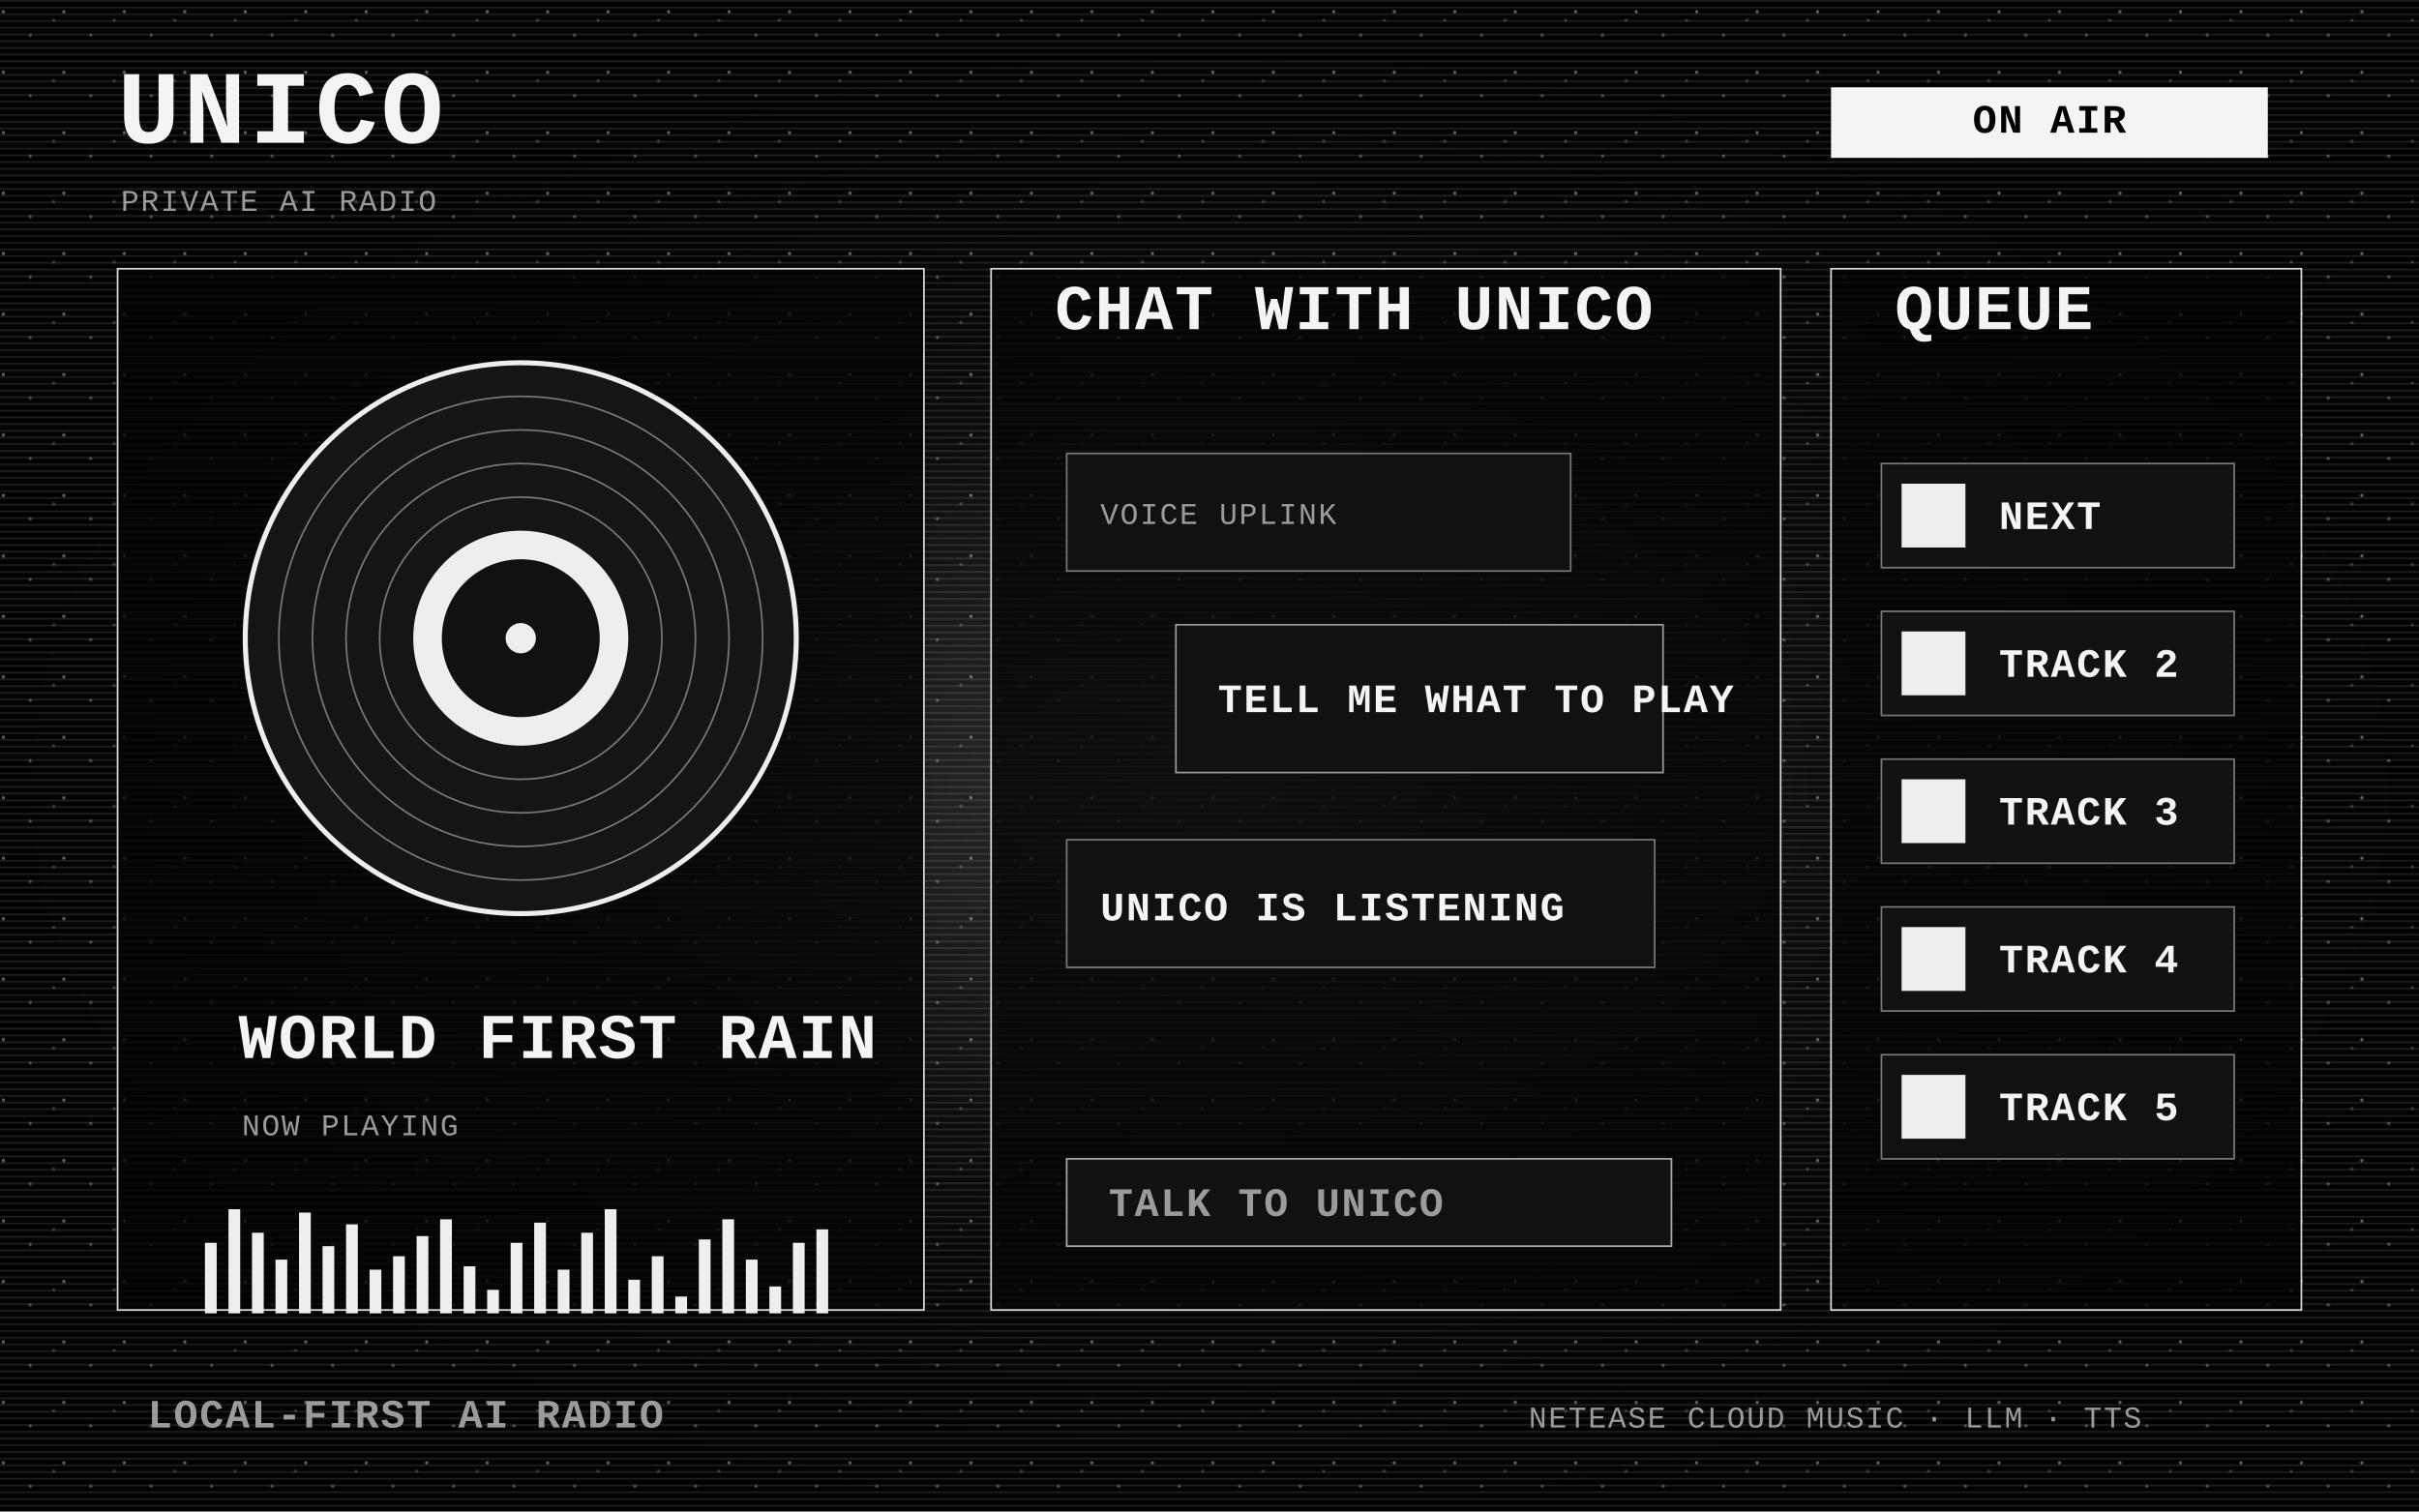
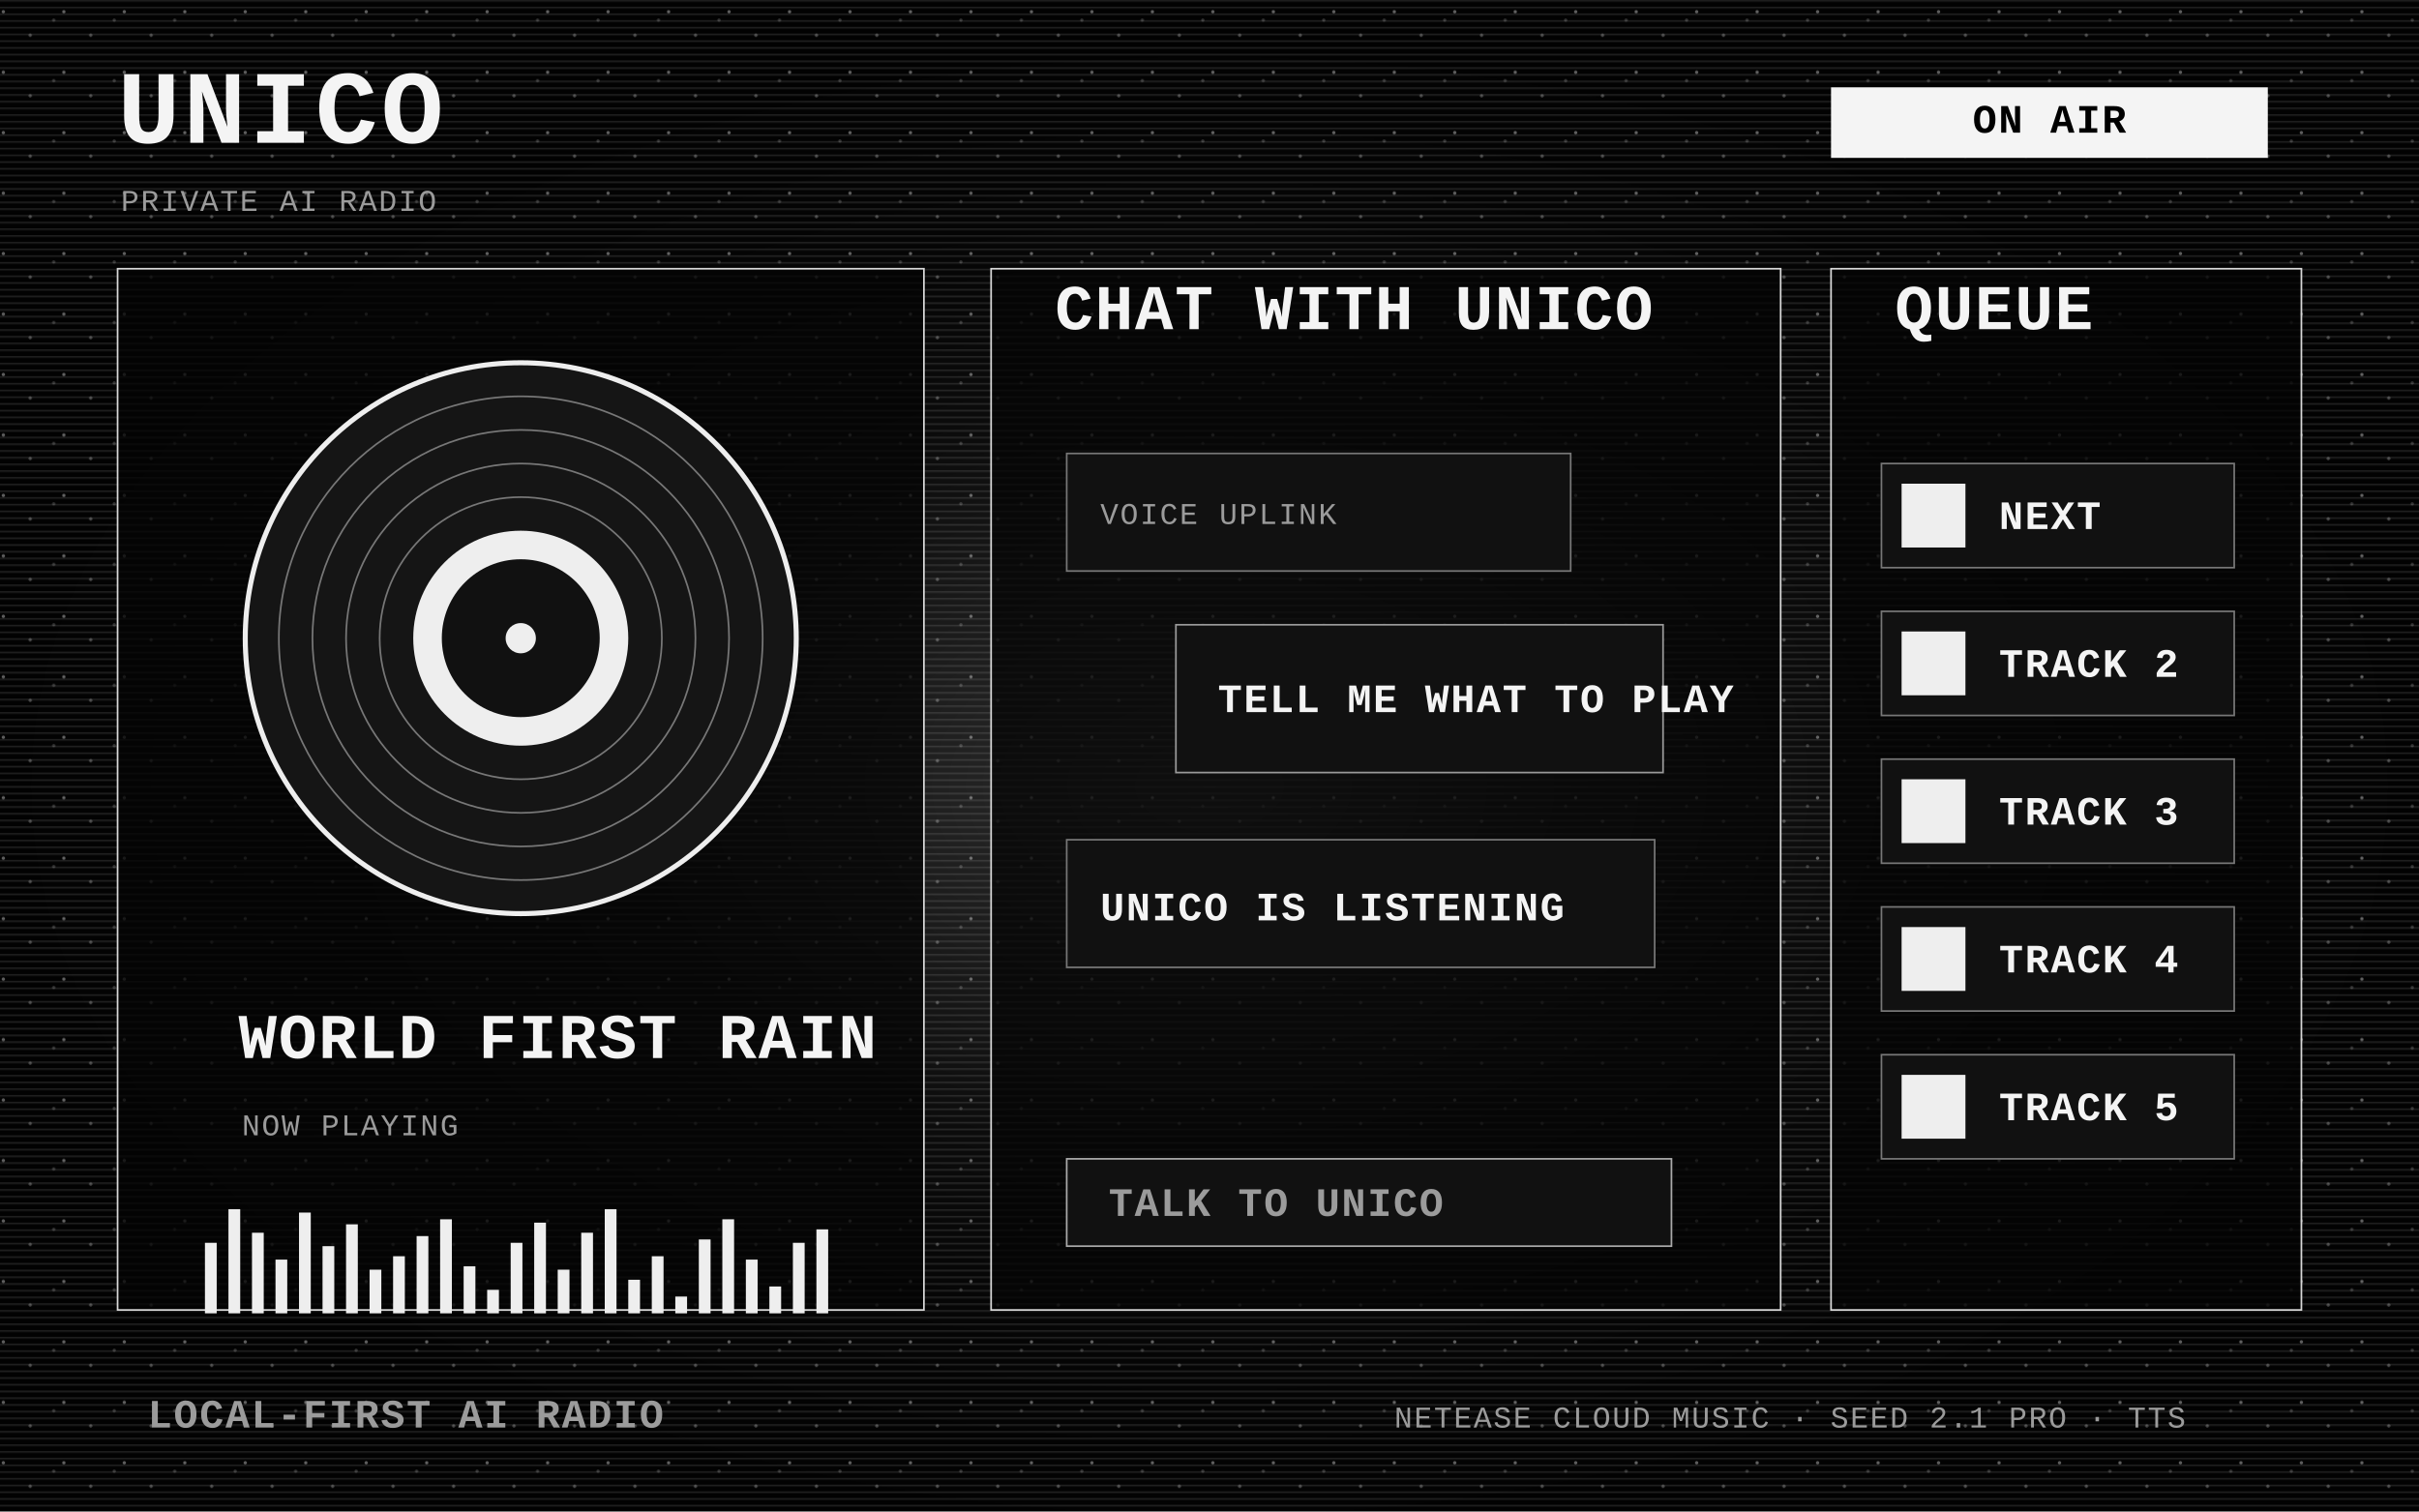
<svg xmlns="http://www.w3.org/2000/svg" width="1440" height="900" viewBox="0 0 1440 900" role="img" aria-labelledby="title desc">
  <defs>
    <pattern id="scan" width="4" height="4" patternUnits="userSpaceOnUse">
      <rect width="4" height="1" fill="#fff" opacity=".11" />
    </pattern>
    <pattern id="noise" width="36" height="36" patternUnits="userSpaceOnUse">
      <circle cx="2" cy="7" r="1" fill="#fff" opacity=".45" />
      <circle cx="18" cy="21" r="1" fill="#fff" opacity=".32" />
      <circle cx="32" cy="12" r="1" fill="#fff" opacity=".22" />
    </pattern>
    <radialGradient id="glow" cx="50%" cy="52%" r="55%">
      <stop offset="0" stop-color="#fff" stop-opacity=".18" />
      <stop offset=".45" stop-color="#fff" stop-opacity=".04" />
      <stop offset="1" stop-color="#000" stop-opacity="0" />
    </radialGradient>
    <style>
      .bg { fill: #020202; }
      .panel { fill: rgba(5,5,5,.76); stroke: #d8d8d8; stroke-width: 1; }
      .soft { stroke: #777; stroke-width: 1; }
      .fg { fill: #f4f4f4; }
      .muted { fill: #9b9b9b; }
      .tiny { font: 18px "Courier New", monospace; letter-spacing: 1px; }
      .label { font: 24px "Courier New", monospace; font-weight: 700; letter-spacing: 1px; }
      .title { font: 62px "Courier New", monospace; font-weight: 900; letter-spacing: 2px; }
      .heading { font: 38px "Courier New", monospace; font-weight: 900; letter-spacing: 1px; }
    </style>
  </defs>
  <rect class="bg" width="1440" height="900" />
  <rect width="1440" height="900" fill="url(#glow)" />
  <rect width="1440" height="900" fill="url(#noise)" opacity=".8" />
  <rect width="1440" height="900" fill="url(#scan)" />
  <g transform="translate(70 52)">
    <text class="title fg" x="0" y="0" dominant-baseline="hanging">UNICO</text>
    <text class="tiny muted" x="2" y="64" dominant-baseline="hanging">PRIVATE AI RADIO</text>
  </g>
  <g transform="translate(1090 52)">
    <rect width="260" height="42" fill="#f4f4f4" />
    <text x="130" y="27" text-anchor="middle" class="label" fill="#000">ON AIR</text>
  </g>
  <g transform="translate(70 160)">
    <rect class="panel" width="480" height="620" />
    <circle cx="240" cy="220" r="164" fill="#151515" stroke="#eee" stroke-width="3" />
    <circle cx="240" cy="220" r="144" fill="none" class="soft" />
    <circle cx="240" cy="220" r="124" fill="none" class="soft" />
    <circle cx="240" cy="220" r="104" fill="none" class="soft" />
    <circle cx="240" cy="220" r="84" fill="none" class="soft" />
    <circle cx="240" cy="220" r="64" fill="#eee" />
    <circle cx="240" cy="220" r="47" fill="#111" />
    <circle cx="240" cy="220" r="9" fill="#eee" />
    <text class="heading fg" x="72" y="470">WORLD FIRST RAIN</text>
    <text class="tiny muted" x="74" y="516">NOW PLAYING</text>
    <g transform="translate(52 560)" fill="#eee">
      <rect x="0" y="20" width="7" height="42" />
      <rect x="14" y="0" width="7" height="62" />
      <rect x="28" y="14" width="7" height="48" />
      <rect x="42" y="30" width="7" height="32" />
      <rect x="56" y="2" width="7" height="60" />
      <rect x="70" y="22" width="7" height="40" />
      <rect x="84" y="9" width="7" height="53" />
      <rect x="98" y="36" width="7" height="26" />
      <rect x="112" y="28" width="7" height="34" />
      <rect x="126" y="16" width="7" height="46" />
      <rect x="140" y="6" width="7" height="56" />
      <rect x="154" y="34" width="7" height="28" />
      <rect x="168" y="48" width="7" height="14" />
      <rect x="182" y="20" width="7" height="42" />
      <rect x="196" y="8" width="7" height="54" />
      <rect x="210" y="36" width="7" height="26" />
      <rect x="224" y="14" width="7" height="48" />
      <rect x="238" y="0" width="7" height="62" />
      <rect x="252" y="42" width="7" height="20" />
      <rect x="266" y="28" width="7" height="34" />
      <rect x="280" y="52" width="7" height="10" />
      <rect x="294" y="18" width="7" height="44" />
      <rect x="308" y="6" width="7" height="56" />
      <rect x="322" y="30" width="7" height="32" />
      <rect x="336" y="46" width="7" height="16" />
      <rect x="350" y="20" width="7" height="42" />
      <rect x="364" y="12" width="7" height="50" />
    </g>
  </g>
  <g transform="translate(590 160)">
    <rect class="panel" width="470" height="620" />
    <text class="heading fg" x="38" y="36">CHAT WITH UNICO</text>
    <rect x="45" y="110" width="300" height="70" fill="#111" stroke="#777" />
    <text class="tiny muted" x="65" y="152">VOICE UPLINK</text>
    <rect x="110" y="212" width="290" height="88" fill="#111" stroke="#999" />
    <text class="label fg" x="135" y="264">TELL ME WHAT TO PLAY</text>
    <rect x="45" y="340" width="350" height="76" fill="#111" stroke="#777" />
    <text class="label fg" x="65" y="388">UNICO IS LISTENING</text>
    <rect x="45" y="530" width="360" height="52" fill="#111" stroke="#aaa" />
    <text class="label muted" x="70" y="564">TALK TO UNICO</text>
  </g>
  <g transform="translate(1090 160)">
    <rect class="panel" width="280" height="620" />
    <text class="heading fg" x="38" y="36">QUEUE</text>
    <g class="label fg">
      <rect x="30" y="116" width="210" height="62" fill="#111" stroke="#777" />
      <rect x="42" y="128" width="38" height="38" fill="#eee" />
      <text x="100" y="155">NEXT</text>
      <rect x="30" y="204" width="210" height="62" fill="#111" stroke="#777" />
      <rect x="42" y="216" width="38" height="38" fill="#eee" />
      <text x="100" y="243">TRACK 2</text>
      <rect x="30" y="292" width="210" height="62" fill="#111" stroke="#777" />
      <rect x="42" y="304" width="38" height="38" fill="#eee" />
      <text x="100" y="331">TRACK 3</text>
      <rect x="30" y="380" width="210" height="62" fill="#111" stroke="#777" />
      <rect x="42" y="392" width="38" height="38" fill="#eee" />
      <text x="100" y="419">TRACK 4</text>
      <rect x="30" y="468" width="210" height="62" fill="#111" stroke="#777" />
      <rect x="42" y="480" width="38" height="38" fill="#eee" />
      <text x="100" y="507">TRACK 5</text>
    </g>
  </g>
  <text class="label muted" x="88" y="850">LOCAL-FIRST AI RADIO</text>
-   <text class="tiny muted" x="910" y="850">NETEASE CLOUD MUSIC · LLM · TTS</text>
+   <text class="tiny muted" x="830" y="850">NETEASE CLOUD MUSIC · SEED 2.1 PRO · TTS</text>
</svg>
